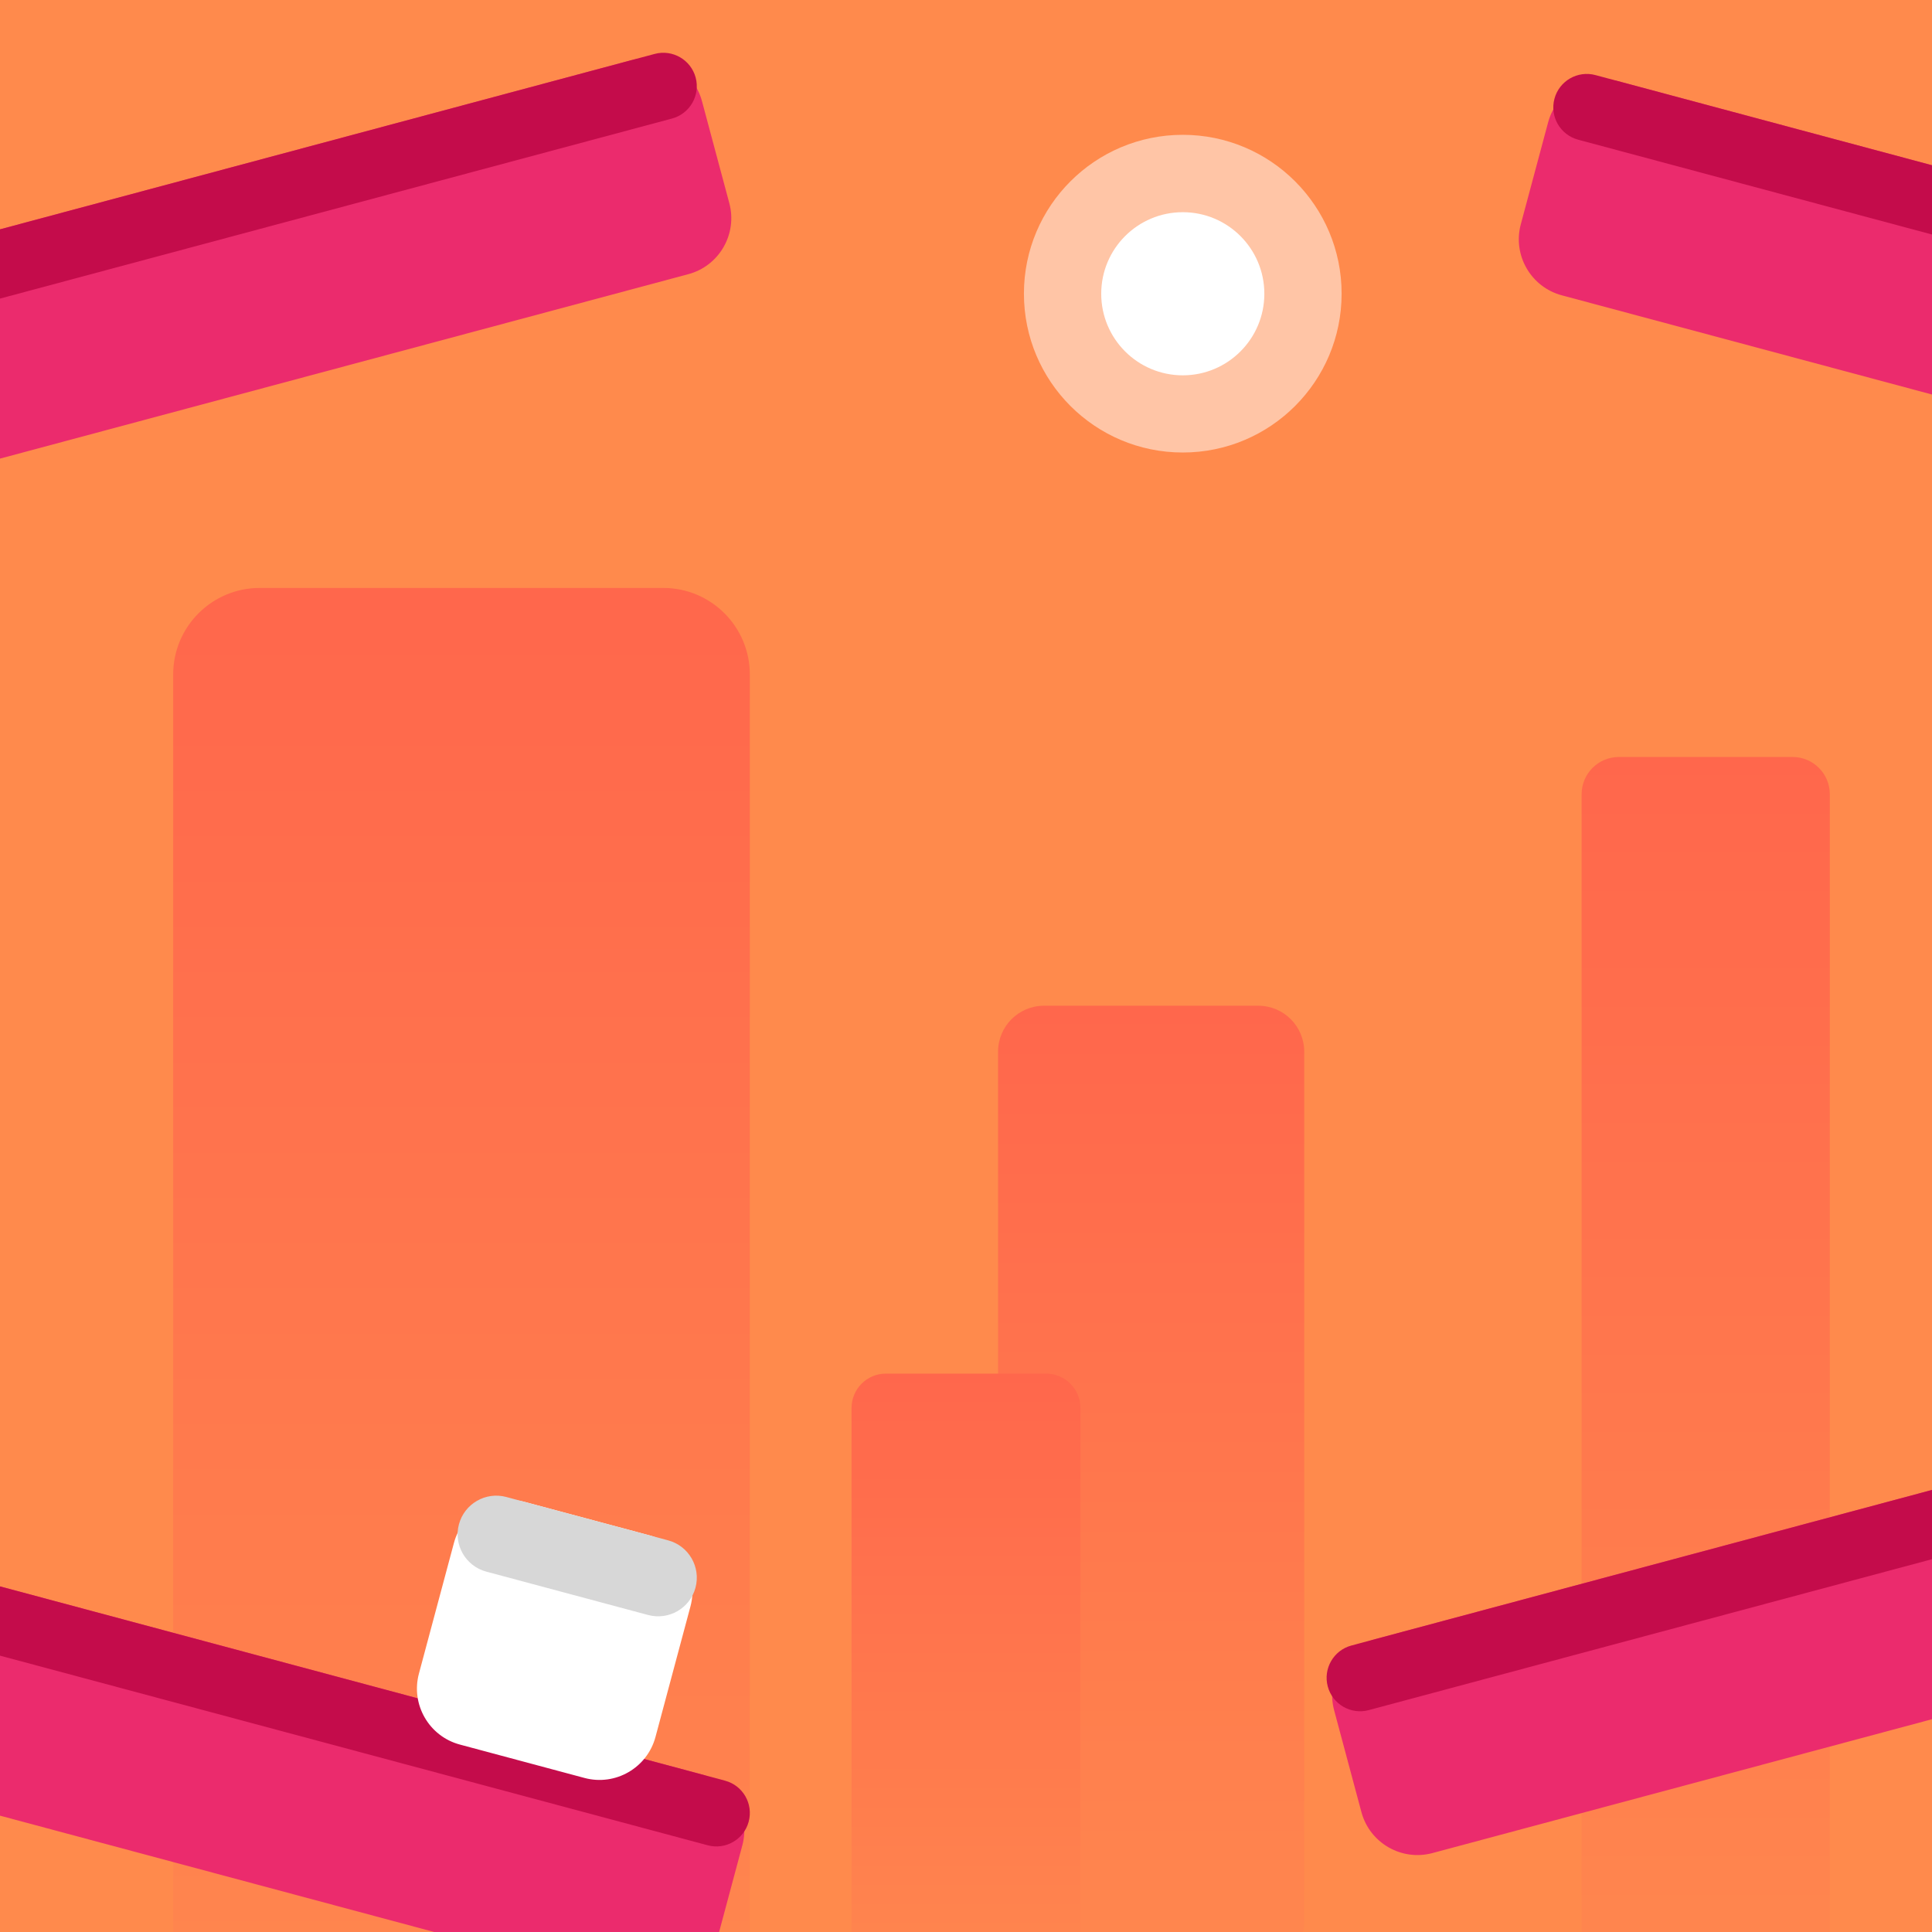
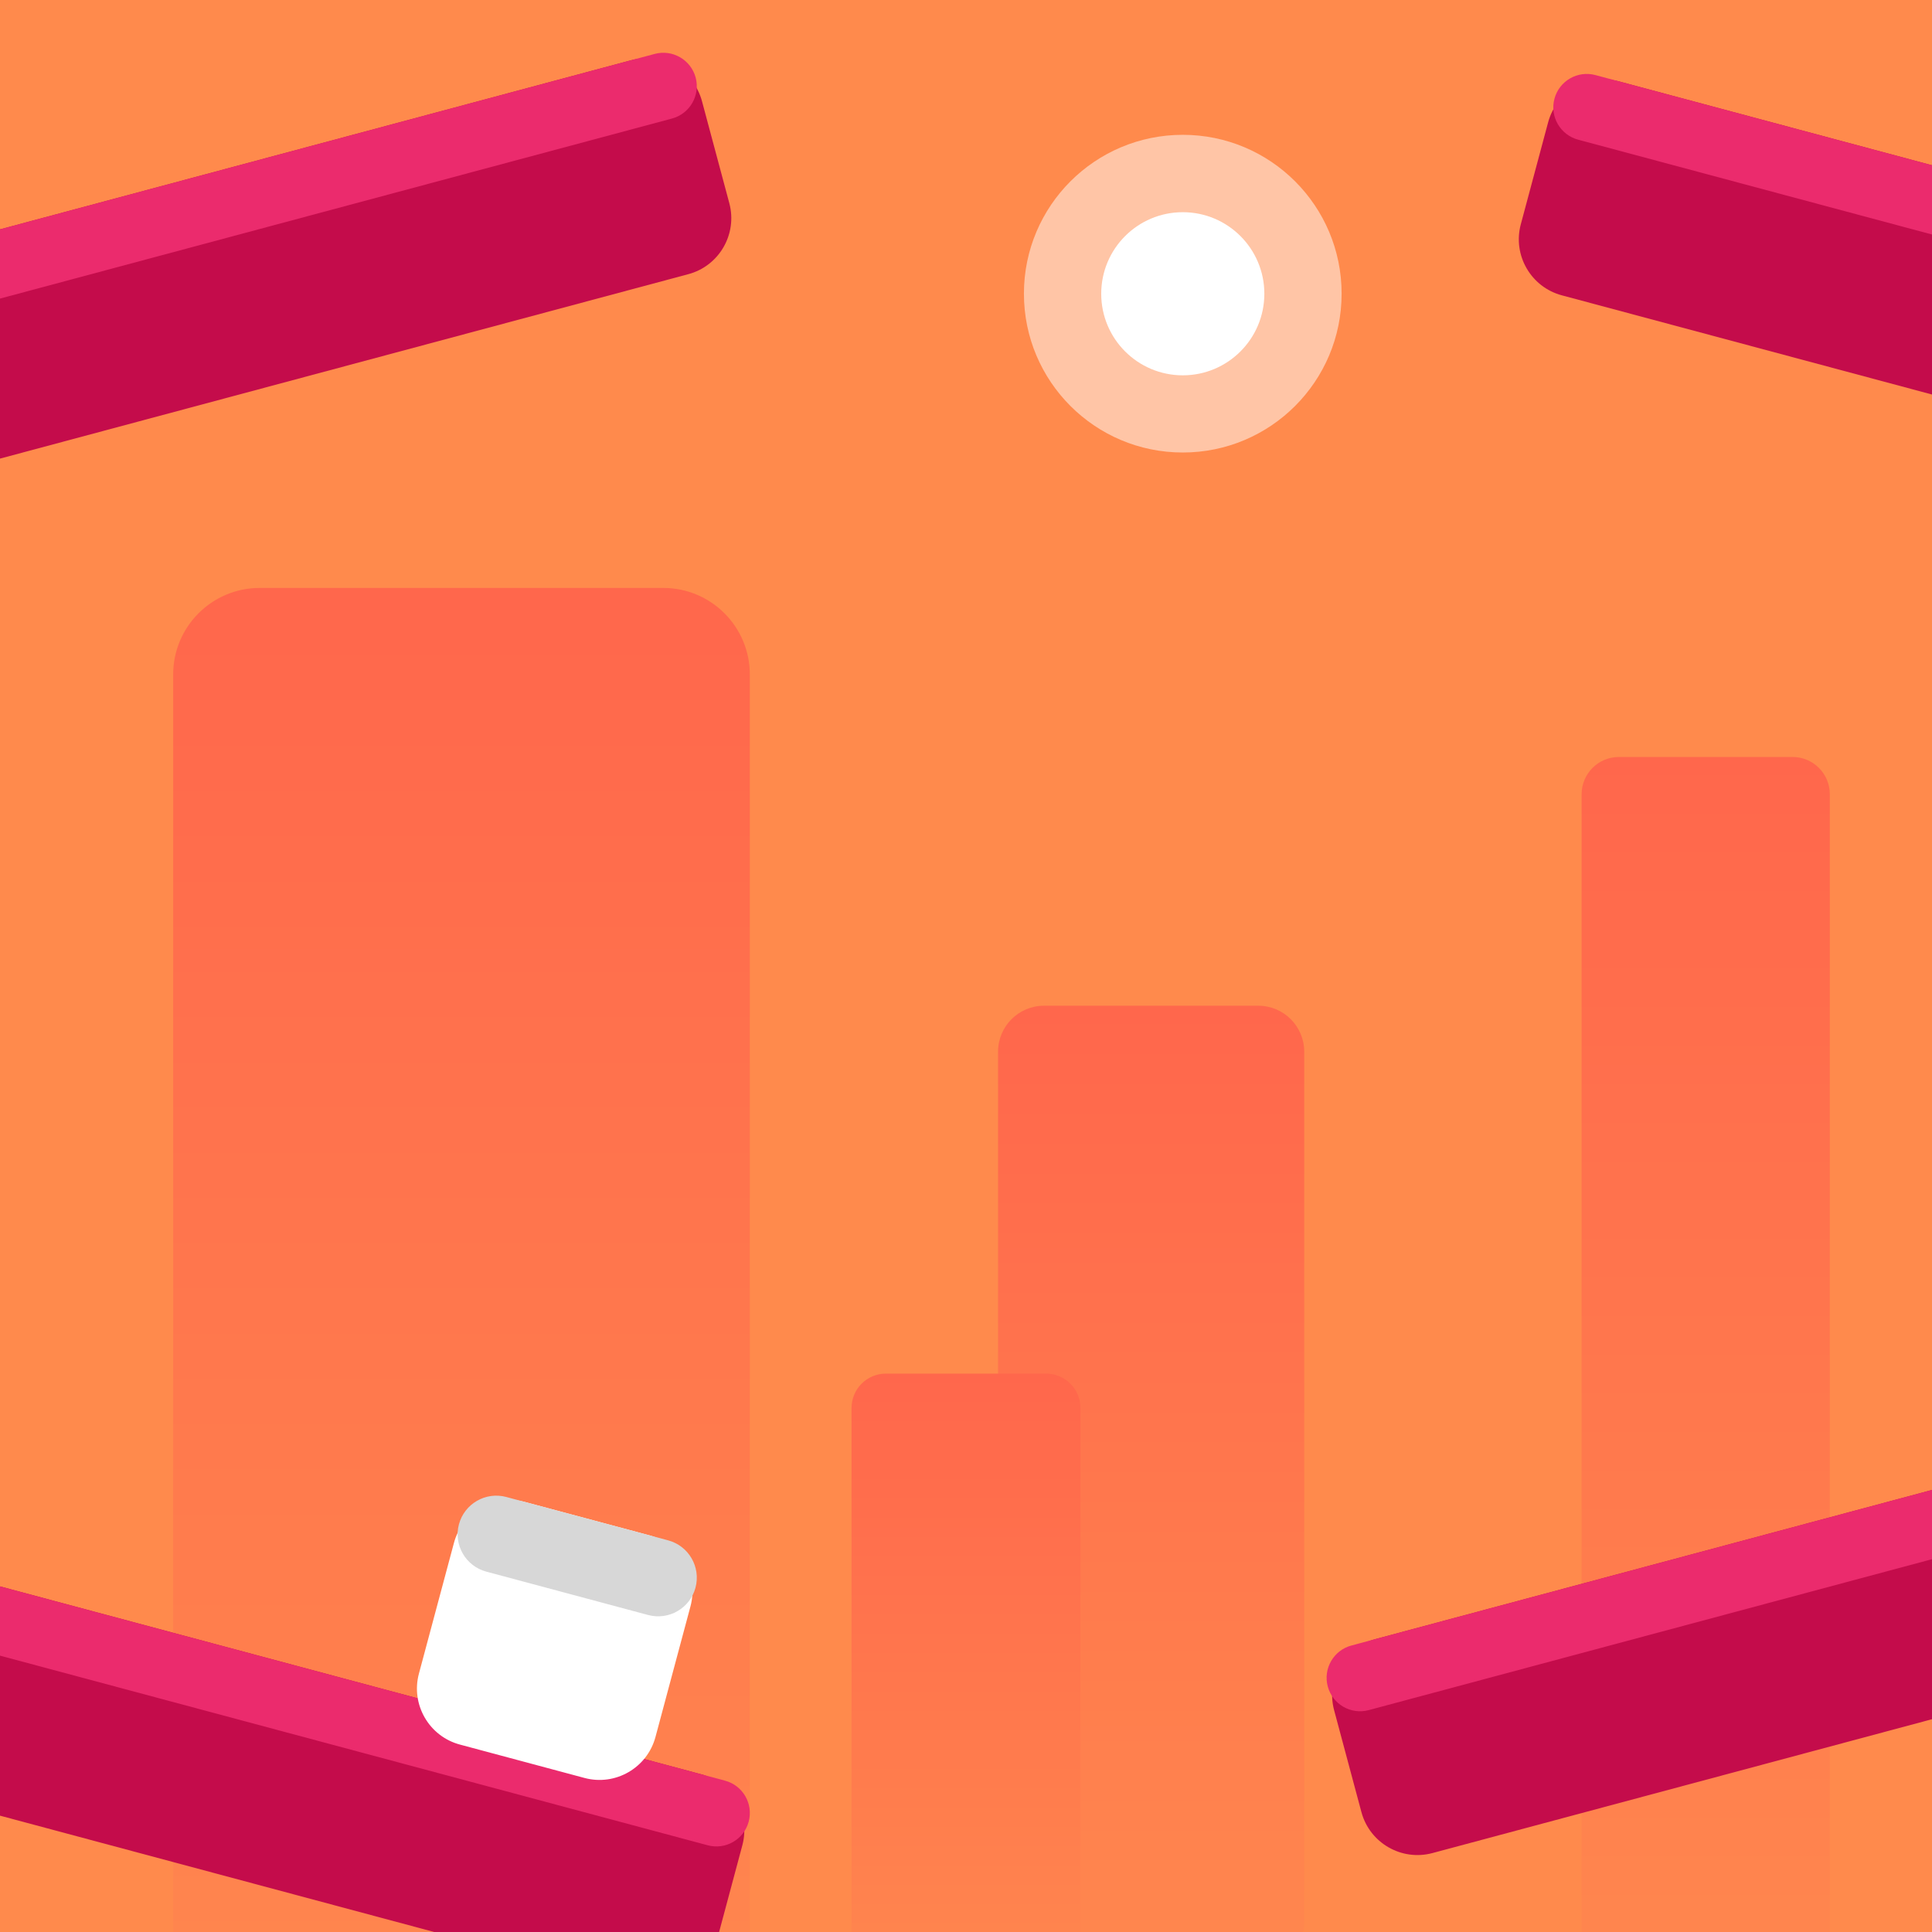
<svg xmlns="http://www.w3.org/2000/svg" width="100%" height="100%" viewBox="0 0 100 100" version="1.1" xml:space="preserve" style="fill-rule:evenodd;clip-rule:evenodd;stroke-linejoin:round;stroke-miterlimit:2;">
  <g id="background-pack-lemon-difficult" transform="matrix(1,0,0,1,-270,-180)">
    <clipPath id="_clip1">
      <rect x="270" y="180" width="100" height="100" />
    </clipPath>
    <g clip-path="url(#_clip1)">
      <g id="Background" transform="matrix(0.412391,0,0,0.682116,192.277,102.697)">
        <rect x="188.469" y="113.328" width="242.489" height="146.603" style="fill:rgb(255,138,76);" />
      </g>
      <g transform="matrix(4.92046e-17,-1.33655,0.532982,-4.92046e-17,152.647,1532.28)">
        <path d="M989,245.4L989,284.6C989,289.236 987.499,293 985.65,293L936.35,293C934.501,293 933,289.236 933,284.6L933,245.4C933,240.764 934.501,237 936.35,237L985.65,237C987.499,237 989,240.764 989,245.4Z" style="fill:url(#_Linear2);" />
      </g>
      <g transform="matrix(3.71768e-17,-0.890125,0.282982,-3.71768e-17,254.593,1112.39)">
        <path d="M989,245.4L989,284.6C989,289.236 987.803,293 986.33,293L935.67,293C934.197,293 933,289.236 933,284.6L933,245.4C933,240.764 934.197,237 935.67,237L986.33,237C987.803,237 989,240.764 989,245.4Z" style="fill:url(#_Linear3);" />
      </g>
      <g transform="matrix(2.19524e-17,-0.570062,0.211553,-2.19524e-17,263.938,814.889)">
        <path d="M989,245.4L989,284.6C989,289.236 987.603,293 985.883,293L936.117,293C934.397,293 933,289.236 933,284.6L933,245.4C933,240.764 934.397,237 936.117,237L985.883,237C987.603,237 989,240.764 989,245.4Z" style="fill:url(#_Linear4);" />
      </g>
      <g transform="matrix(5.57652e-17,-1.14012,0.22941,-5.57652e-17,297.494,1346.76)">
        <path d="M989,245.4L989,284.6C989,289.236 988.243,293 987.31,293L934.69,293C933.757,293 933,289.236 933,284.6L933,245.4C933,240.764 933.757,237 934.69,237L987.31,237C988.243,237 989,240.764 989,245.4Z" style="fill:url(#_Linear5);" />
      </g>
      <g transform="matrix(0.898878,0.240854,-0.228204,0.851669,-622.743,-204.39)">
-         <path d="M1100,252.402L1100,258.598C1100,260.475 1098.56,262 1096.78,262L1053.22,262C1051.44,262 1050,260.475 1050,258.598L1050,252.402C1050,250.525 1051.44,249 1053.22,249L1096.78,249C1098.56,249 1100,250.525 1100,252.402Z" style="fill:rgb(235,43,109);" />
+         <path d="M1100,252.402L1100,258.598C1100,260.475 1098.56,262 1096.78,262L1053.22,262C1051.44,262 1050,260.475 1050,258.598L1050,252.402C1050,250.525 1051.44,249 1053.22,249L1096.78,249C1098.56,249 1100,250.525 1100,252.402Z" style="fill:#c40c4b;" />
      </g>
      <g transform="matrix(0.898878,0.240854,-0.0689309,0.257254,-662.402,-56.3801)">
-         <path d="M1100,255.5C1100,259.087 1099.17,262 1098.14,262L1051.86,262C1050.83,262 1050,259.087 1050,255.5C1050,251.913 1050.83,249 1051.86,249L1098.14,249C1099.17,249 1100,251.913 1100,255.5Z" style="fill:rgb(196,12,75);" />
+         <path d="M1100,255.5C1100,259.087 1099.17,262 1098.14,262L1051.86,262C1050.83,262 1050,259.087 1050,255.5C1050,251.913 1050.83,249 1051.86,249L1098.14,249C1099.17,249 1100,251.913 1100,255.5Z" style="fill:#eb2b6d;" />
      </g>
      <g transform="matrix(0.843993,-0.226147,0.228204,0.851669,-679.656,219.039)">
-         <path d="M1100,252.402L1100,258.598C1100,260.475 1098.46,262 1096.57,262L1053.43,262C1051.54,262 1050,260.475 1050,258.598L1050,252.402C1050,250.525 1051.54,249 1053.43,249L1096.57,249C1098.46,249 1100,250.525 1100,252.402Z" style="fill:rgb(235,43,109);" />
+         <path d="M1100,252.402L1100,258.598C1100,260.475 1098.46,262 1096.57,262L1053.43,262C1051.54,262 1050,260.475 1050,258.598L1050,252.402C1050,250.525 1051.54,249 1053.43,249L1096.57,249C1098.46,249 1100,250.525 1100,252.402Z" style="fill:#c40c4b;" />
      </g>
      <g transform="matrix(0.5939,0.159135,-0.228204,0.851669,-215.866,-195.72)">
-         <path d="M1100,252.402L1100,258.598C1100,260.475 1097.81,262 1095.12,262L1054.88,262C1052.19,262 1050,260.475 1050,258.598L1050,252.402C1050,250.525 1052.19,249 1054.88,249L1095.12,249C1097.81,249 1100,250.525 1100,252.402Z" style="fill:rgb(235,43,109);" />
+         <path d="M1100,252.402L1100,258.598C1100,260.475 1097.81,262 1095.12,262L1054.88,262C1052.19,262 1050,260.475 1050,258.598L1050,252.402C1050,250.525 1052.19,249 1054.88,249L1095.12,249C1097.81,249 1100,250.525 1100,252.402Z" style="fill:#c40c4b;" />
      </g>
      <g transform="matrix(0.843993,-0.226147,0.0689309,0.257254,-639.997,367.048)">
-         <path d="M1100,255.5C1100,259.087 1099.11,262 1098.02,262L1051.98,262C1050.89,262 1050,259.087 1050,255.5C1050,251.913 1050.89,249 1051.98,249L1098.02,249C1099.11,249 1100,251.913 1100,255.5Z" style="fill:rgb(196,12,75);" />
+         <path d="M1100,255.5C1100,259.087 1099.11,262 1098.02,262L1051.98,262C1050.89,262 1050,259.087 1050,255.5C1050,251.913 1050.89,249 1051.98,249L1098.02,249C1099.11,249 1100,251.913 1100,255.5Z" style="fill:#eb2b6d;" />
      </g>
      <g transform="matrix(0.5939,0.159135,-0.0689309,0.257254,-255.525,-47.7102)">
-         <path d="M1100,255.5C1100,259.087 1098.74,262 1097.18,262L1052.82,262C1051.26,262 1050,259.087 1050,255.5C1050,251.913 1051.26,249 1052.82,249L1097.18,249C1098.74,249 1100,251.913 1100,255.5Z" style="fill:rgb(196,12,75);" />
+         <path d="M1100,255.5C1100,259.087 1098.74,262 1097.18,262L1052.82,262C1051.26,262 1050,259.087 1050,255.5C1050,251.913 1051.26,249 1052.82,249L1097.18,249C1098.74,249 1100,251.913 1100,255.5Z" style="fill:#eb2b6d;" />
      </g>
      <g transform="matrix(0.902996,-0.241957,0.228204,0.851669,-666.692,307.609)">
-         <path d="M1100,252.402L1100,258.598C1100,260.475 1098.56,262 1096.79,262L1053.21,262C1051.44,262 1050,260.475 1050,258.598L1050,252.402C1050,250.525 1051.44,249 1053.21,249L1096.79,249C1098.56,249 1100,250.525 1100,252.402Z" style="fill:rgb(235,43,109);" />
+         <path d="M1100,252.402L1100,258.598C1100,260.475 1098.56,262 1096.79,262L1053.21,262C1051.44,262 1050,260.475 1050,258.598L1050,252.402C1050,250.525 1051.44,249 1053.21,249L1096.79,249C1098.56,249 1100,250.525 1100,252.402Z" style="fill:#c40c4b;" />
      </g>
      <g transform="matrix(0.902996,-0.241957,0.0689309,0.257254,-627.033,455.618)">
-         <path d="M1100,255.5C1100,259.087 1099.17,262 1098.15,262L1051.85,262C1050.83,262 1050,259.087 1050,255.5C1050,251.913 1050.83,249 1051.85,249L1098.15,249C1099.17,249 1100,251.913 1100,255.5Z" style="fill:rgb(196,12,75);" />
+         <path d="M1100,255.5C1100,259.087 1099.17,262 1098.15,262L1051.85,262C1050.83,262 1050,259.087 1050,255.5C1050,251.913 1050.83,249 1051.85,249L1098.15,249C1099.17,249 1100,251.913 1100,255.5Z" style="fill:#eb2b6d;" />
      </g>
      <g transform="matrix(0.244876,0.0656142,-0.258819,0.965926,101.598,-52.4451)">
        <path d="M1100,252L1100,259C1100,260.656 1094.7,262 1088.17,262L1061.83,262C1055.3,262 1050,260.656 1050,259L1050,252C1050,250.344 1055.3,249 1061.83,249L1088.17,249C1094.7,249 1100,250.344 1100,252Z" style="fill:white;" />
      </g>
      <g transform="matrix(0.244876,0.0656142,-0.0796366,0.297208,56.9821,114.066)">
        <path d="M1100,255.5C1100,259.087 1096.46,262 1092.11,262L1057.89,262C1053.54,262 1050,259.087 1050,255.5C1050,251.913 1053.54,249 1057.89,249L1092.11,249C1096.46,249 1100,251.913 1100,255.5Z" style="fill:rgb(215,215,215);" />
      </g>
      <g transform="matrix(1,0,0,1,-772,-1137.02)">
        <circle cx="1103.22" cy="1332.22" r="8.222" style="fill:white;fill-opacity:0.5;" />
      </g>
      <g transform="matrix(0.513473,0,0,0.513473,-235.253,-488.854)">
        <circle cx="1103.22" cy="1332.22" r="8.222" style="fill:white;" />
      </g>
    </g>
  </g>
  <defs>
    <linearGradient id="_Linear2" x1="0" y1="0" x2="1" y2="0" gradientUnits="userSpaceOnUse" gradientTransform="matrix(56,0,0,56,933,265)">
      <stop offset="0" style="stop-color:rgb(255,135,78);stop-opacity:1" />
      <stop offset="1" style="stop-color:rgb(255,103,76);stop-opacity:1" />
    </linearGradient>
    <linearGradient id="_Linear3" x1="0" y1="0" x2="1" y2="0" gradientUnits="userSpaceOnUse" gradientTransform="matrix(56,0,0,56,933,265)">
      <stop offset="0" style="stop-color:rgb(255,135,78);stop-opacity:1" />
      <stop offset="1" style="stop-color:rgb(255,103,76);stop-opacity:1" />
    </linearGradient>
    <linearGradient id="_Linear4" x1="0" y1="0" x2="1" y2="0" gradientUnits="userSpaceOnUse" gradientTransform="matrix(56,0,0,56,933,265)">
      <stop offset="0" style="stop-color:rgb(255,135,78);stop-opacity:1" />
      <stop offset="1" style="stop-color:rgb(255,103,76);stop-opacity:1" />
    </linearGradient>
    <linearGradient id="_Linear5" x1="0" y1="0" x2="1" y2="0" gradientUnits="userSpaceOnUse" gradientTransform="matrix(56,0,0,56,933,265)">
      <stop offset="0" style="stop-color:rgb(255,135,78);stop-opacity:1" />
      <stop offset="1" style="stop-color:rgb(255,103,76);stop-opacity:1" />
    </linearGradient>
  </defs>
</svg>
